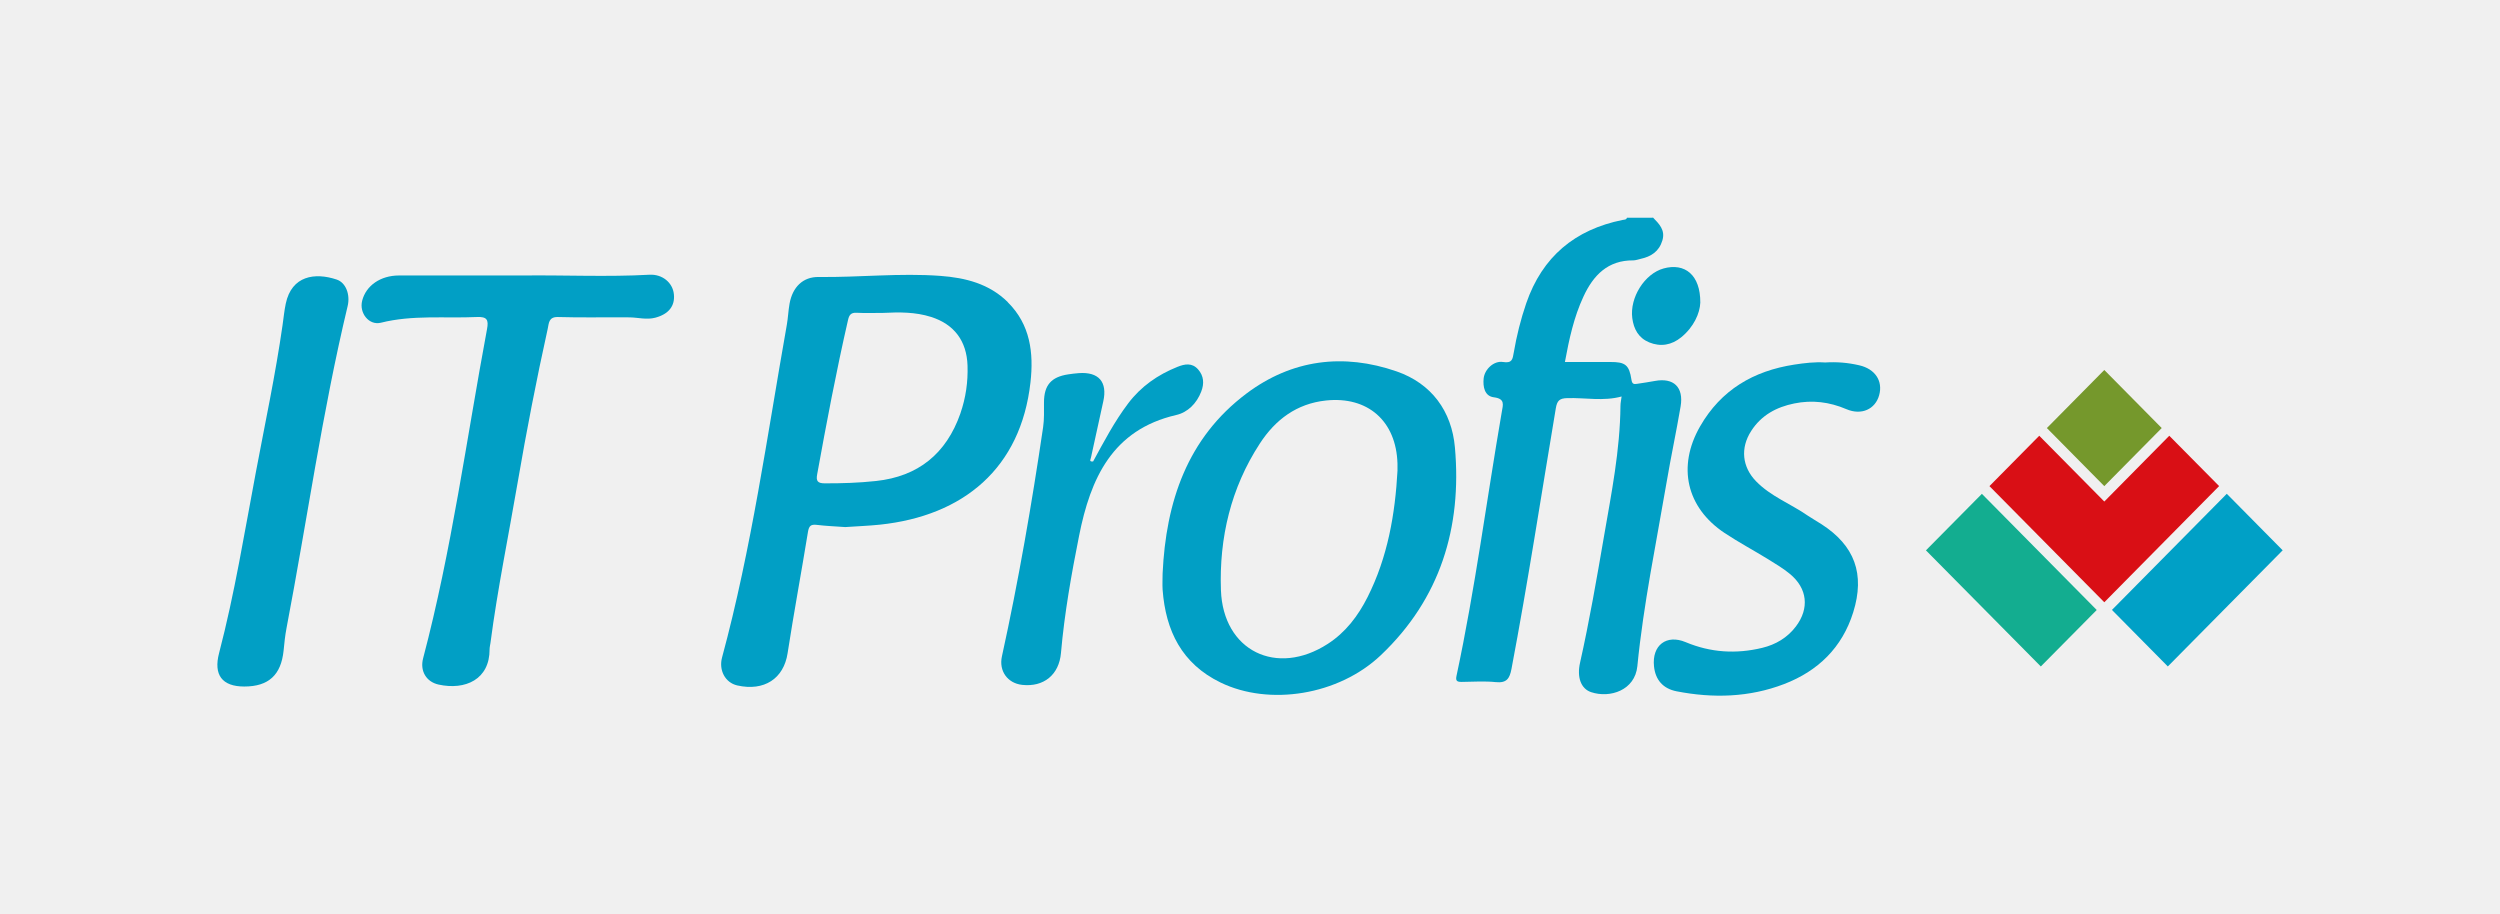
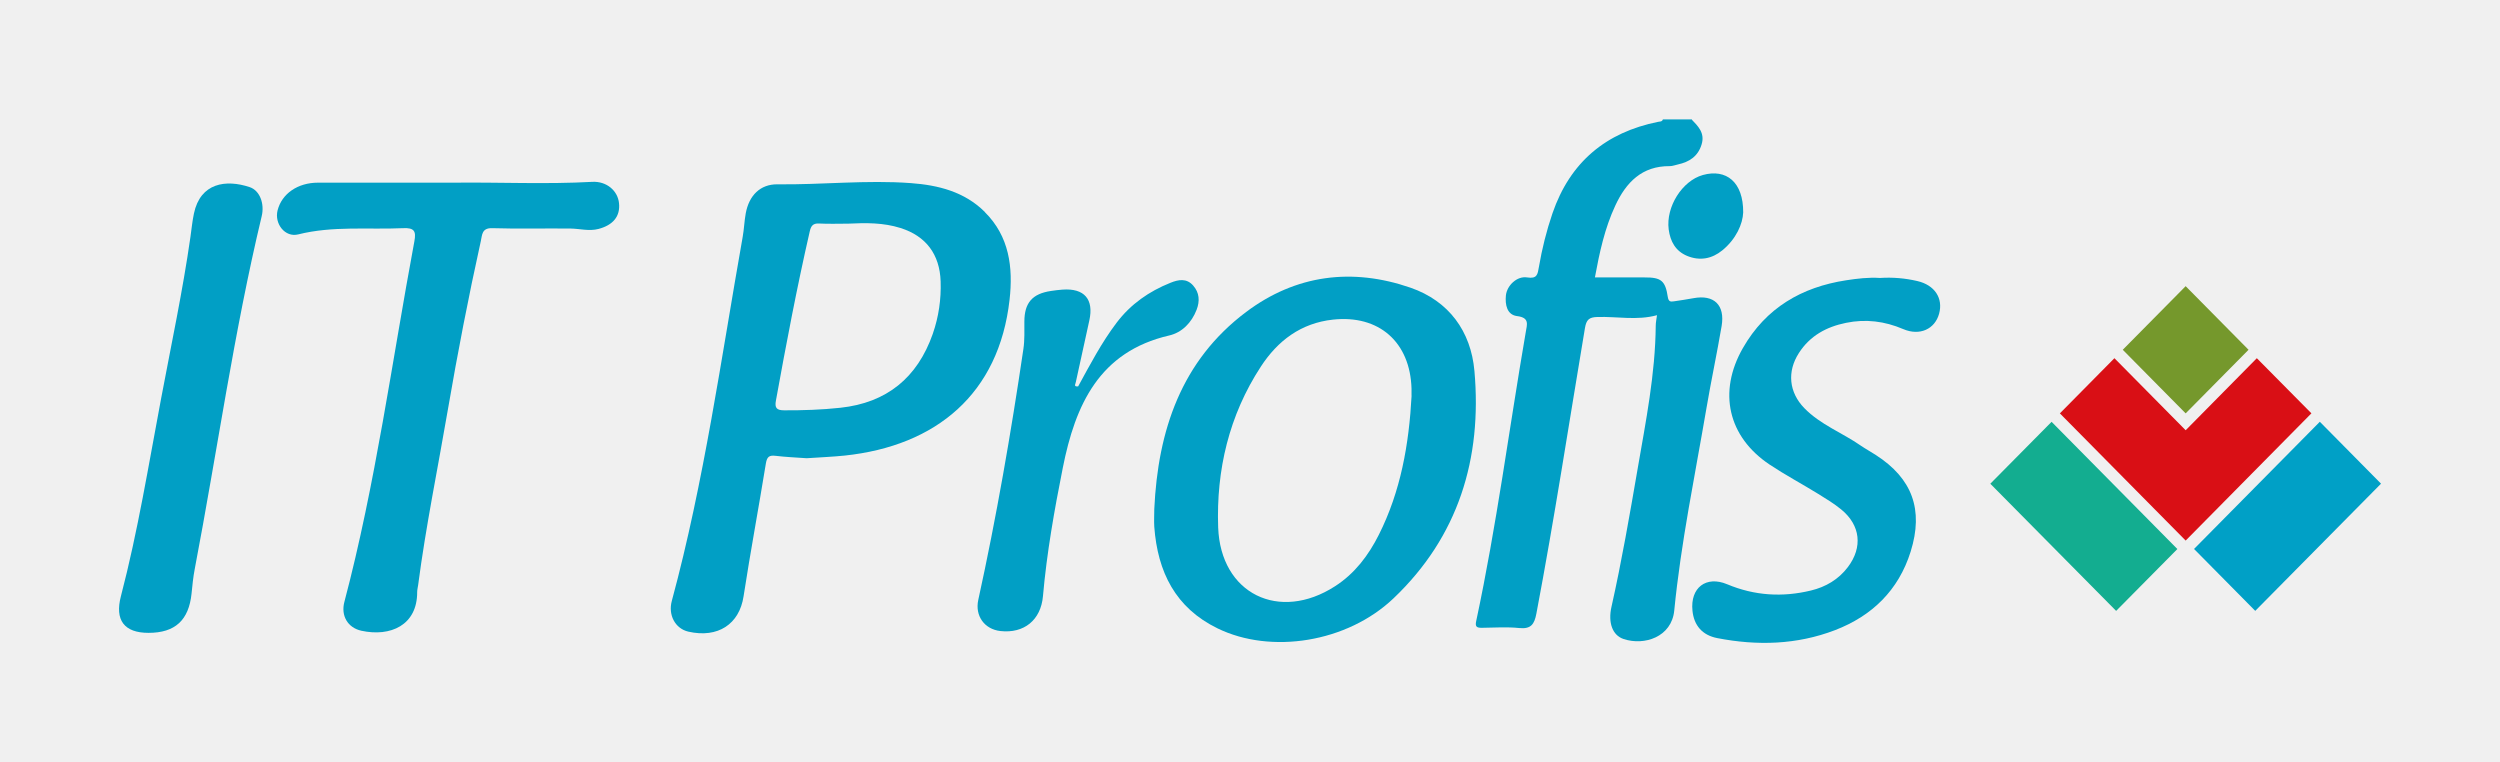
- <svg xmlns="http://www.w3.org/2000/svg" width="230" height="84" viewBox="-20 -20 230 84" fill="none">
+ <svg xmlns="http://www.w3.org/2000/svg" width="210" height="64" viewBox="-10 -10 210 64" fill="none">
  <g clip-path="url(#clip0_179_502)">
    <path d="M172.896 36.116V36.122L167.755 41.315L157.186 30.633L162.333 25.433L172.896 36.116Z" fill="#13AD90" />
    <path d="M184.159 24.72L173.596 35.408L163.026 24.72H163.033L167.611 20.089L173.596 26.141L179.574 20.089L184.159 24.72Z" fill="#D90F15" />
    <path d="M173.595 14.038L168.312 19.381L173.595 24.723L178.878 19.381L173.595 14.038Z" fill="#75982C" />
    <path d="M184.865 25.428L174.299 36.113L179.44 41.313L190.006 30.628L184.865 25.428Z" fill="#00A0C6" />
    <path d="M132.062 0C132.636 0.594 133.23 1.162 132.936 2.129C132.63 3.14 131.899 3.607 130.937 3.816C130.712 3.866 130.487 3.955 130.262 3.955C127.932 3.936 126.596 5.307 125.684 7.271C124.797 9.173 124.359 11.201 123.972 13.304C125.403 13.304 126.777 13.311 128.151 13.304C129.519 13.298 129.888 13.563 130.094 14.94C130.156 15.338 130.319 15.357 130.6 15.313C131.15 15.231 131.705 15.149 132.249 15.048C133.973 14.726 134.916 15.616 134.616 17.392C134.223 19.71 133.729 22.003 133.336 24.322C132.374 29.963 131.2 35.573 130.637 41.284C130.419 43.507 128.126 44.259 126.383 43.678C125.434 43.362 125.065 42.288 125.365 40.968C126.227 37.127 126.896 33.242 127.564 29.363C128.251 25.383 129.044 21.422 129.082 17.36C129.082 17.069 129.151 16.785 129.188 16.476C127.514 16.937 125.84 16.577 124.184 16.627C123.479 16.646 123.254 16.855 123.135 17.562C121.792 25.56 120.568 33.577 119.056 41.543C118.887 42.433 118.606 42.857 117.613 42.755C116.576 42.648 115.514 42.724 114.465 42.736C114.04 42.736 113.896 42.642 114.002 42.162C115.72 34.132 116.77 25.989 118.163 17.903C118.275 17.24 118.494 16.684 117.432 16.551C116.582 16.444 116.42 15.591 116.495 14.82C116.582 13.974 117.438 13.165 118.281 13.304C119.118 13.437 119.162 13.052 119.268 12.426C119.531 10.891 119.905 9.388 120.411 7.909C121.892 3.607 124.903 1.118 129.282 0.234C129.438 0.202 129.613 0.234 129.682 0.032C130.469 0.032 131.256 0.032 132.049 0.032L132.062 0Z" fill="#019FC5" />
    <path d="M28.135 5.344C32.008 5.3 35.881 5.49 39.754 5.275C40.941 5.212 41.89 6.008 41.997 7.063C42.115 8.162 41.503 8.907 40.279 9.23C39.485 9.438 38.717 9.211 37.936 9.198C35.737 9.173 33.532 9.236 31.34 9.166C30.465 9.141 30.503 9.741 30.39 10.247C29.353 14.928 28.441 19.64 27.629 24.366C26.786 29.287 25.774 34.183 25.124 39.142C25.099 39.338 25.043 39.534 25.043 39.73C25.055 42.522 22.794 43.514 20.358 42.983C19.202 42.73 18.621 41.713 18.927 40.563C21.557 30.601 22.919 20.386 24.806 10.278C24.968 9.419 24.806 9.122 23.862 9.166C20.92 9.299 17.959 8.958 15.042 9.691C13.949 9.962 13.031 8.8 13.318 7.669C13.674 6.267 15.011 5.344 16.71 5.344C20.52 5.344 24.325 5.344 28.135 5.344Z" fill="#019FC5" />
    <path d="M147.922 13.348C148.978 13.279 150.021 13.367 151.052 13.607C152.514 13.942 153.245 15.054 152.882 16.362C152.526 17.644 151.258 18.238 149.871 17.644C148.303 16.975 146.717 16.779 145.061 17.12C143.425 17.455 142.038 18.2 141.107 19.653C140.101 21.213 140.27 22.951 141.557 24.277C142.913 25.674 144.749 26.349 146.311 27.436C146.717 27.714 147.154 27.948 147.566 28.219C150.633 30.19 151.595 32.812 150.496 36.331C149.478 39.59 147.248 41.738 144.143 42.932C140.932 44.164 137.603 44.253 134.255 43.602C132.986 43.356 132.293 42.534 132.168 41.303C131.968 39.369 133.311 38.333 135.085 39.079C137.378 40.039 139.727 40.184 142.119 39.603C143.356 39.306 144.437 38.675 145.224 37.632C146.479 35.971 146.286 34.126 144.668 32.799C144.062 32.3 143.381 31.89 142.706 31.473C141.363 30.645 139.964 29.9 138.652 29.028C135.148 26.691 134.292 22.925 136.403 19.236C138.334 15.863 141.332 14.119 145.074 13.544C146.017 13.399 146.96 13.285 147.916 13.348H147.922Z" fill="#019FC5" />
    <path d="M2.474 43.16C0.425 43.16 -0.369 42.086 0.156 40.083C1.587 34.606 2.486 29.022 3.536 23.462C4.385 18.946 5.347 14.454 5.997 9.899C6.091 9.242 6.153 8.585 6.29 7.935C6.834 5.351 8.983 5.054 10.969 5.717C11.831 6.001 12.237 7.12 11.981 8.168C9.639 17.947 8.246 27.916 6.359 37.79C6.228 38.472 6.159 39.167 6.091 39.856C5.859 42.099 4.71 43.16 2.474 43.16Z" fill="#019FC5" />
    <path d="M80.564 22.458C81.563 20.632 82.525 18.788 83.787 17.12C84.98 15.541 86.523 14.473 88.322 13.753C88.997 13.481 89.665 13.355 90.221 13.98C90.758 14.587 90.796 15.294 90.515 16.021C90.096 17.114 89.272 17.941 88.21 18.181C82.332 19.54 80.326 24.012 79.277 29.287C78.565 32.856 77.928 36.445 77.609 40.077C77.434 42.086 76.016 43.229 74.036 43.008C72.687 42.857 71.887 41.726 72.174 40.399C73.705 33.419 74.923 26.381 75.966 19.306C76.079 18.548 76.041 17.79 76.047 17.025C76.047 15.433 76.716 14.675 78.278 14.441C78.602 14.391 78.927 14.353 79.252 14.328C81.088 14.195 81.901 15.143 81.501 16.93C81.12 18.642 80.751 20.354 80.376 22.066C80.364 22.231 80.133 22.49 80.551 22.458H80.564Z" fill="#019FC5" />
    <path d="M136.428 7.846C136.39 8.819 135.828 10.089 134.673 11.03C133.798 11.744 132.786 11.933 131.724 11.498C130.75 11.093 130.306 10.291 130.169 9.268C129.925 7.379 131.299 5.187 133.042 4.7C134.997 4.157 136.447 5.281 136.428 7.852V7.846Z" fill="#019FC5" />
    <path d="M72.718 7.796C71 6.096 68.813 5.553 66.521 5.382C62.785 5.104 59.044 5.528 55.308 5.483C53.865 5.464 52.915 6.418 52.641 7.928C52.522 8.579 52.503 9.249 52.385 9.899C50.573 20.127 49.149 30.43 46.431 40.481C46.113 41.65 46.706 42.8 47.824 43.059C50.304 43.621 52.103 42.433 52.459 40.096C53.034 36.369 53.727 32.66 54.333 28.933C54.427 28.371 54.608 28.226 55.145 28.289C56.026 28.396 56.907 28.428 57.763 28.491C58.85 28.415 59.899 28.377 60.943 28.27C68.663 27.455 73.917 23.064 74.804 15.174C75.11 12.458 74.785 9.855 72.718 7.808V7.796ZM68.357 18.036C67.058 21.744 64.472 23.835 60.593 24.252C59.025 24.423 57.451 24.473 55.87 24.467C55.233 24.467 55.064 24.259 55.177 23.652C56.039 18.895 56.938 14.151 58.019 9.438C58.119 8.996 58.275 8.749 58.794 8.775C59.612 8.819 60.437 8.787 61.255 8.787C62.735 8.712 64.21 8.699 65.646 9.154C67.789 9.83 68.938 11.371 69.013 13.633C69.063 15.143 68.851 16.608 68.357 18.03V18.036Z" fill="#019FC5" />
    <path d="M113.852 21.163C113.559 17.821 111.697 15.282 108.493 14.17C103.589 12.47 98.848 13.07 94.669 16.21C89.222 20.304 87.266 26.173 86.96 32.761C86.96 33.261 86.929 33.76 86.96 34.252C87.241 38.043 88.734 41.062 92.282 42.787C96.755 44.967 103.145 43.981 107.056 40.26C112.497 35.086 114.508 28.535 113.852 21.157V21.163ZM108.574 23.241C108.355 27.303 107.668 31.258 105.819 34.928C104.944 36.666 103.795 38.182 102.146 39.243C97.448 42.275 92.526 39.881 92.326 34.297C92.157 29.489 93.238 24.89 95.906 20.803C97.336 18.605 99.291 17.139 101.971 16.848C105.831 16.431 108.455 18.731 108.568 22.648C108.568 22.843 108.568 23.046 108.568 23.241H108.574Z" fill="#019FC5" />
  </g>
  <defs>
    <clipPath id="clip0_179_502">
      <rect width="190" height="44" fill="white" />
    </clipPath>
  </defs>
</svg>
